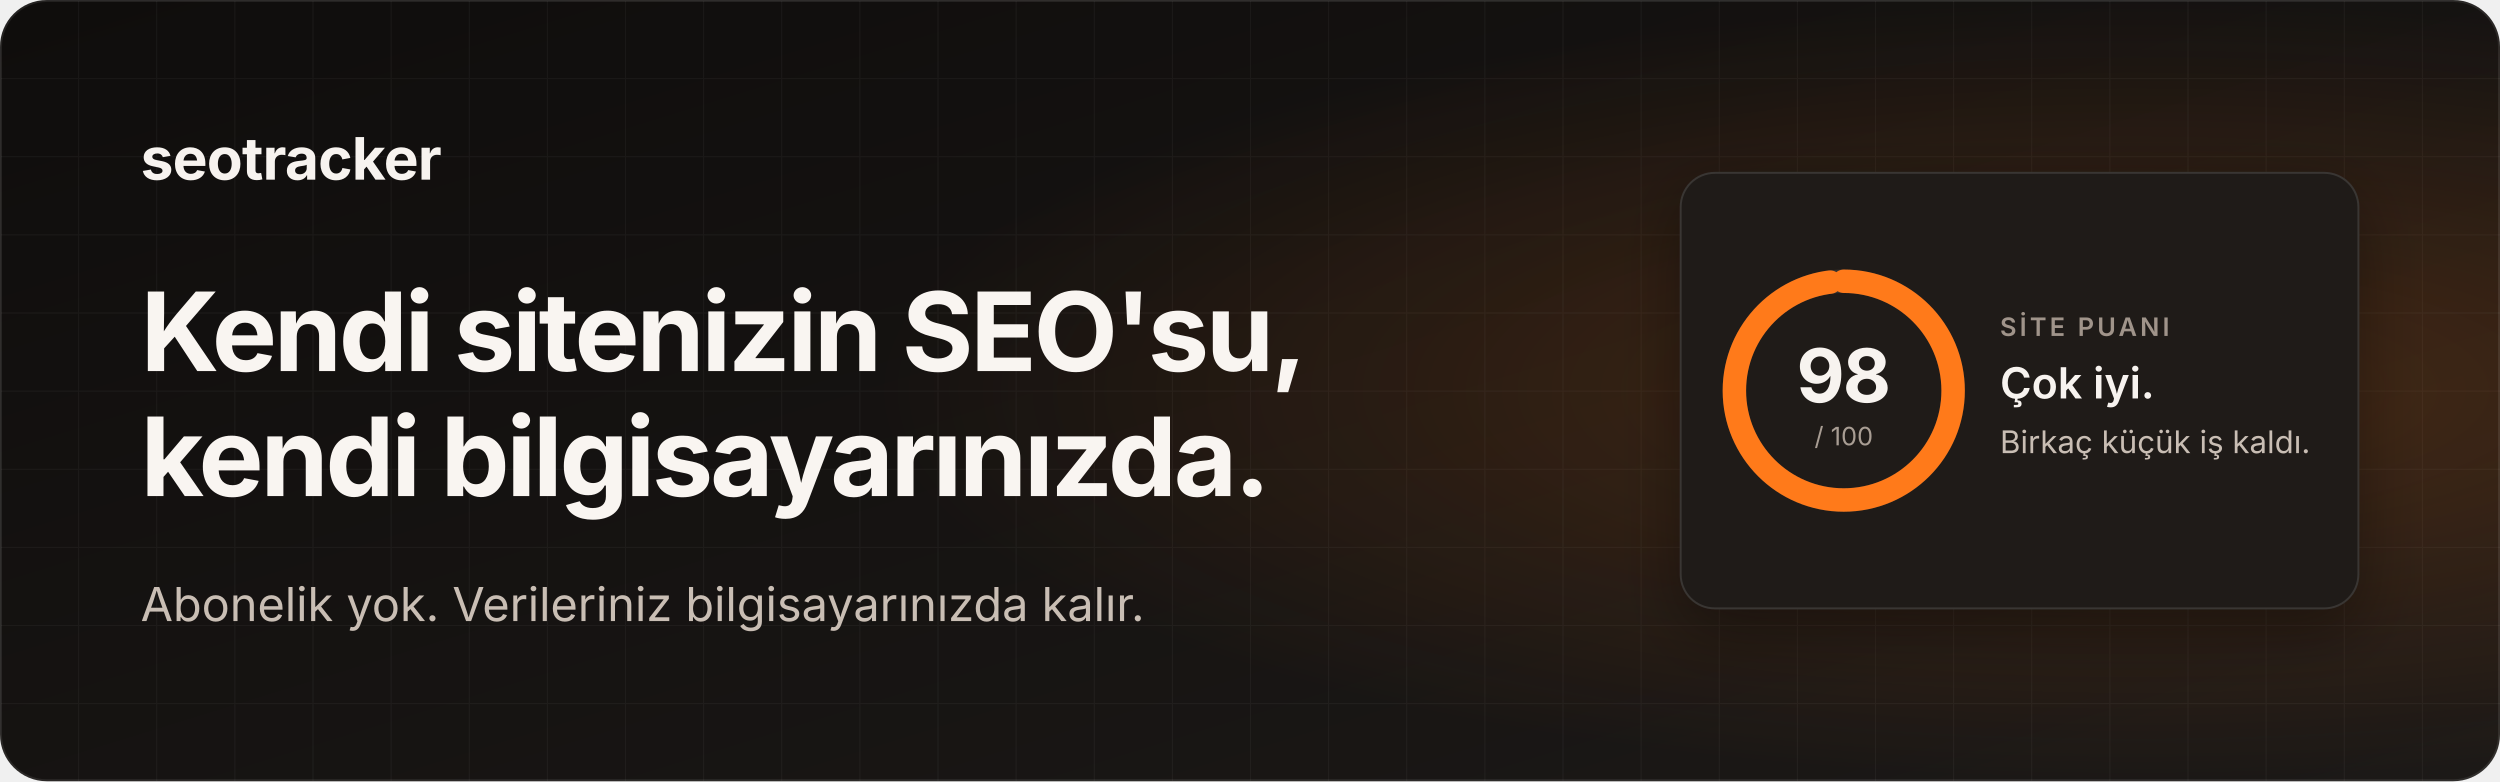
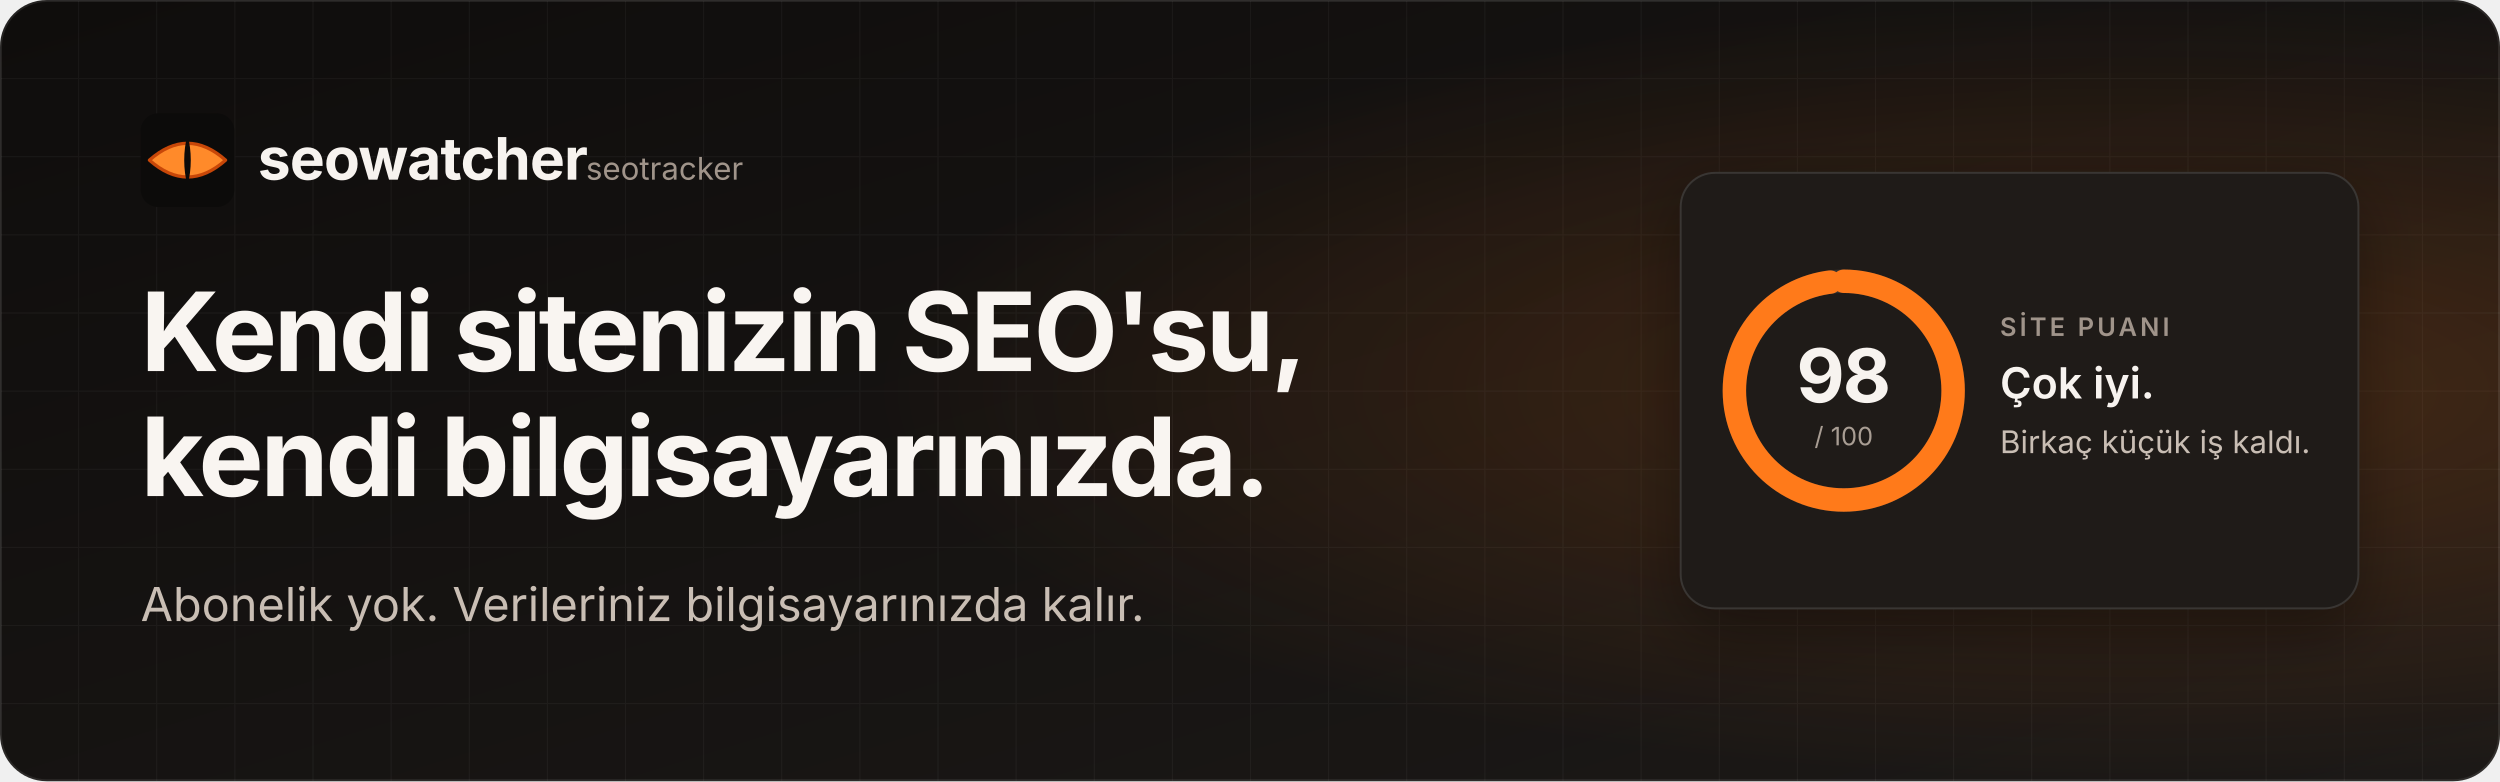
<svg xmlns="http://www.w3.org/2000/svg" width="1280" height="400" viewBox="0 0 1280 400" role="img" aria-label="seotracker: kendi sitenizin SEO'su, kendi bilgisayarınızda">
  <defs>
    <linearGradient id="bg" x1="0" y1="0" x2="1" y2="1">
      <stop offset="0" stop-color="#0f0d0c" />
      <stop offset="1" stop-color="#1c1917" />
    </linearGradient>
    <radialGradient id="glow" cx="0.85" cy="0.5" r="0.5">
      <stop offset="0" stop-color="#ff7a1a" stop-opacity="0.20" />
      <stop offset="1" stop-color="#ff7a1a" stop-opacity="0" />
    </radialGradient>
    <pattern id="grid" width="40" height="40" patternUnits="userSpaceOnUse">
      <path d="M40 0H0V40" fill="none" stroke="#ffffff" stroke-opacity="0.04" stroke-width="1" />
    </pattern>
    <filter id="soft" x="-20%" y="-20%" width="140%" height="140%">
      <feGaussianBlur stdDeviation="16" />
    </filter>
  </defs>
  <rect width="1280" height="400" rx="24" fill="url(#bg)" />
  <rect width="1280" height="400" rx="24" fill="url(#grid)" />
  <rect width="1280" height="400" rx="24" fill="url(#glow)" />
  <rect x="0.5" y="0.5" width="1279" height="399" rx="23.5" fill="none" stroke="#ffffff" stroke-opacity="0.09" />
  <g font-family="'Segoe UI', Inter, -apple-system, system-ui, Roboto, Helvetica, Arial, sans-serif">
-     <text x="72" y="92" font-size="30" font-weight="700" fill="#f7f3ef" letter-spacing="-0.4">seotracker</text>
+     <g transform="translate(72 58) scale(0.1875)">
+       <rect width="256" height="256" rx="48" fill="#0c0b0a" />
+       <path d="M24 128 Q128 36 232 128 Q128 220 24 128 Z" fill="#ff8a2a" />
+       <path d="M24 128 Q128 36 232 128 Q128 220 24 128 Z" fill="none" stroke="#c84708" stroke-width="9" stroke-linejoin="round" />
+       <path d="M128 58 Q146 128 128 198 Q110 128 128 58 Z" fill="#0c0b0a" />
+     </g>
+     <text x="132" y="92" font-size="30" font-weight="700" fill="#f7f3ef" letter-spacing="-0.4">seowatcher</text>
+     <text x="300" y="92" font-size="16" fill="#a0948a">seotracker</text>
    <text x="72" y="190" font-size="56" font-weight="700" fill="#f9f5f1" letter-spacing="-1.6">Kendi sitenizin SEO'su,</text>
    <text x="72" y="254" font-size="56" font-weight="700" fill="#f9f5f1" letter-spacing="-1.6">kendi bilgisayarınızda.</text>
    <text x="72" y="318" font-size="24" fill="#c9beb4">Abonelik yok. Verileriniz bilgisayarınızda kalır.</text>
  </g>
  <g font-family="'Segoe UI', Inter, -apple-system, system-ui, Roboto, Helvetica, Arial, sans-serif">
    <rect x="860" y="88" width="348" height="224" rx="18" fill="#000" fill-opacity="0.35" filter="url(#soft)" transform="translate(0 12)" />
    <rect x="860" y="88" width="348" height="224" rx="18" fill="#1f1b18" />
    <rect x="860.5" y="88.5" width="347" height="223" rx="17.5" fill="none" stroke="#ffffff" stroke-opacity="0.12" />
    <circle cx="944" cy="200" r="56" fill="none" stroke="#ffffff" stroke-opacity="0.10" stroke-width="12" />
    <circle cx="944" cy="200" r="56" fill="none" stroke="#ff7a1a" stroke-width="12" stroke-linecap="round" stroke-dasharray="351.9" stroke-dashoffset="7.0" transform="rotate(-90 944 200)" />
    <text x="944" y="206" font-size="38" font-weight="700" fill="#f7f3ef" text-anchor="middle" letter-spacing="-1">98</text>
    <text x="944" y="228" font-size="13" fill="#a89d93" text-anchor="middle">/ 100</text>
    <text x="1024" y="172" font-size="13" font-weight="600" fill="#a0948a" letter-spacing="1.6">SİTE PUANI</text>
    <text x="1024" y="204" font-size="22" font-weight="600" fill="#f7f3ef">Çok iyi.</text>
    <text x="1024" y="232" font-size="16" fill="#c9beb4">Birkaç küçük iş kaldı.</text>
  </g>
</svg>
